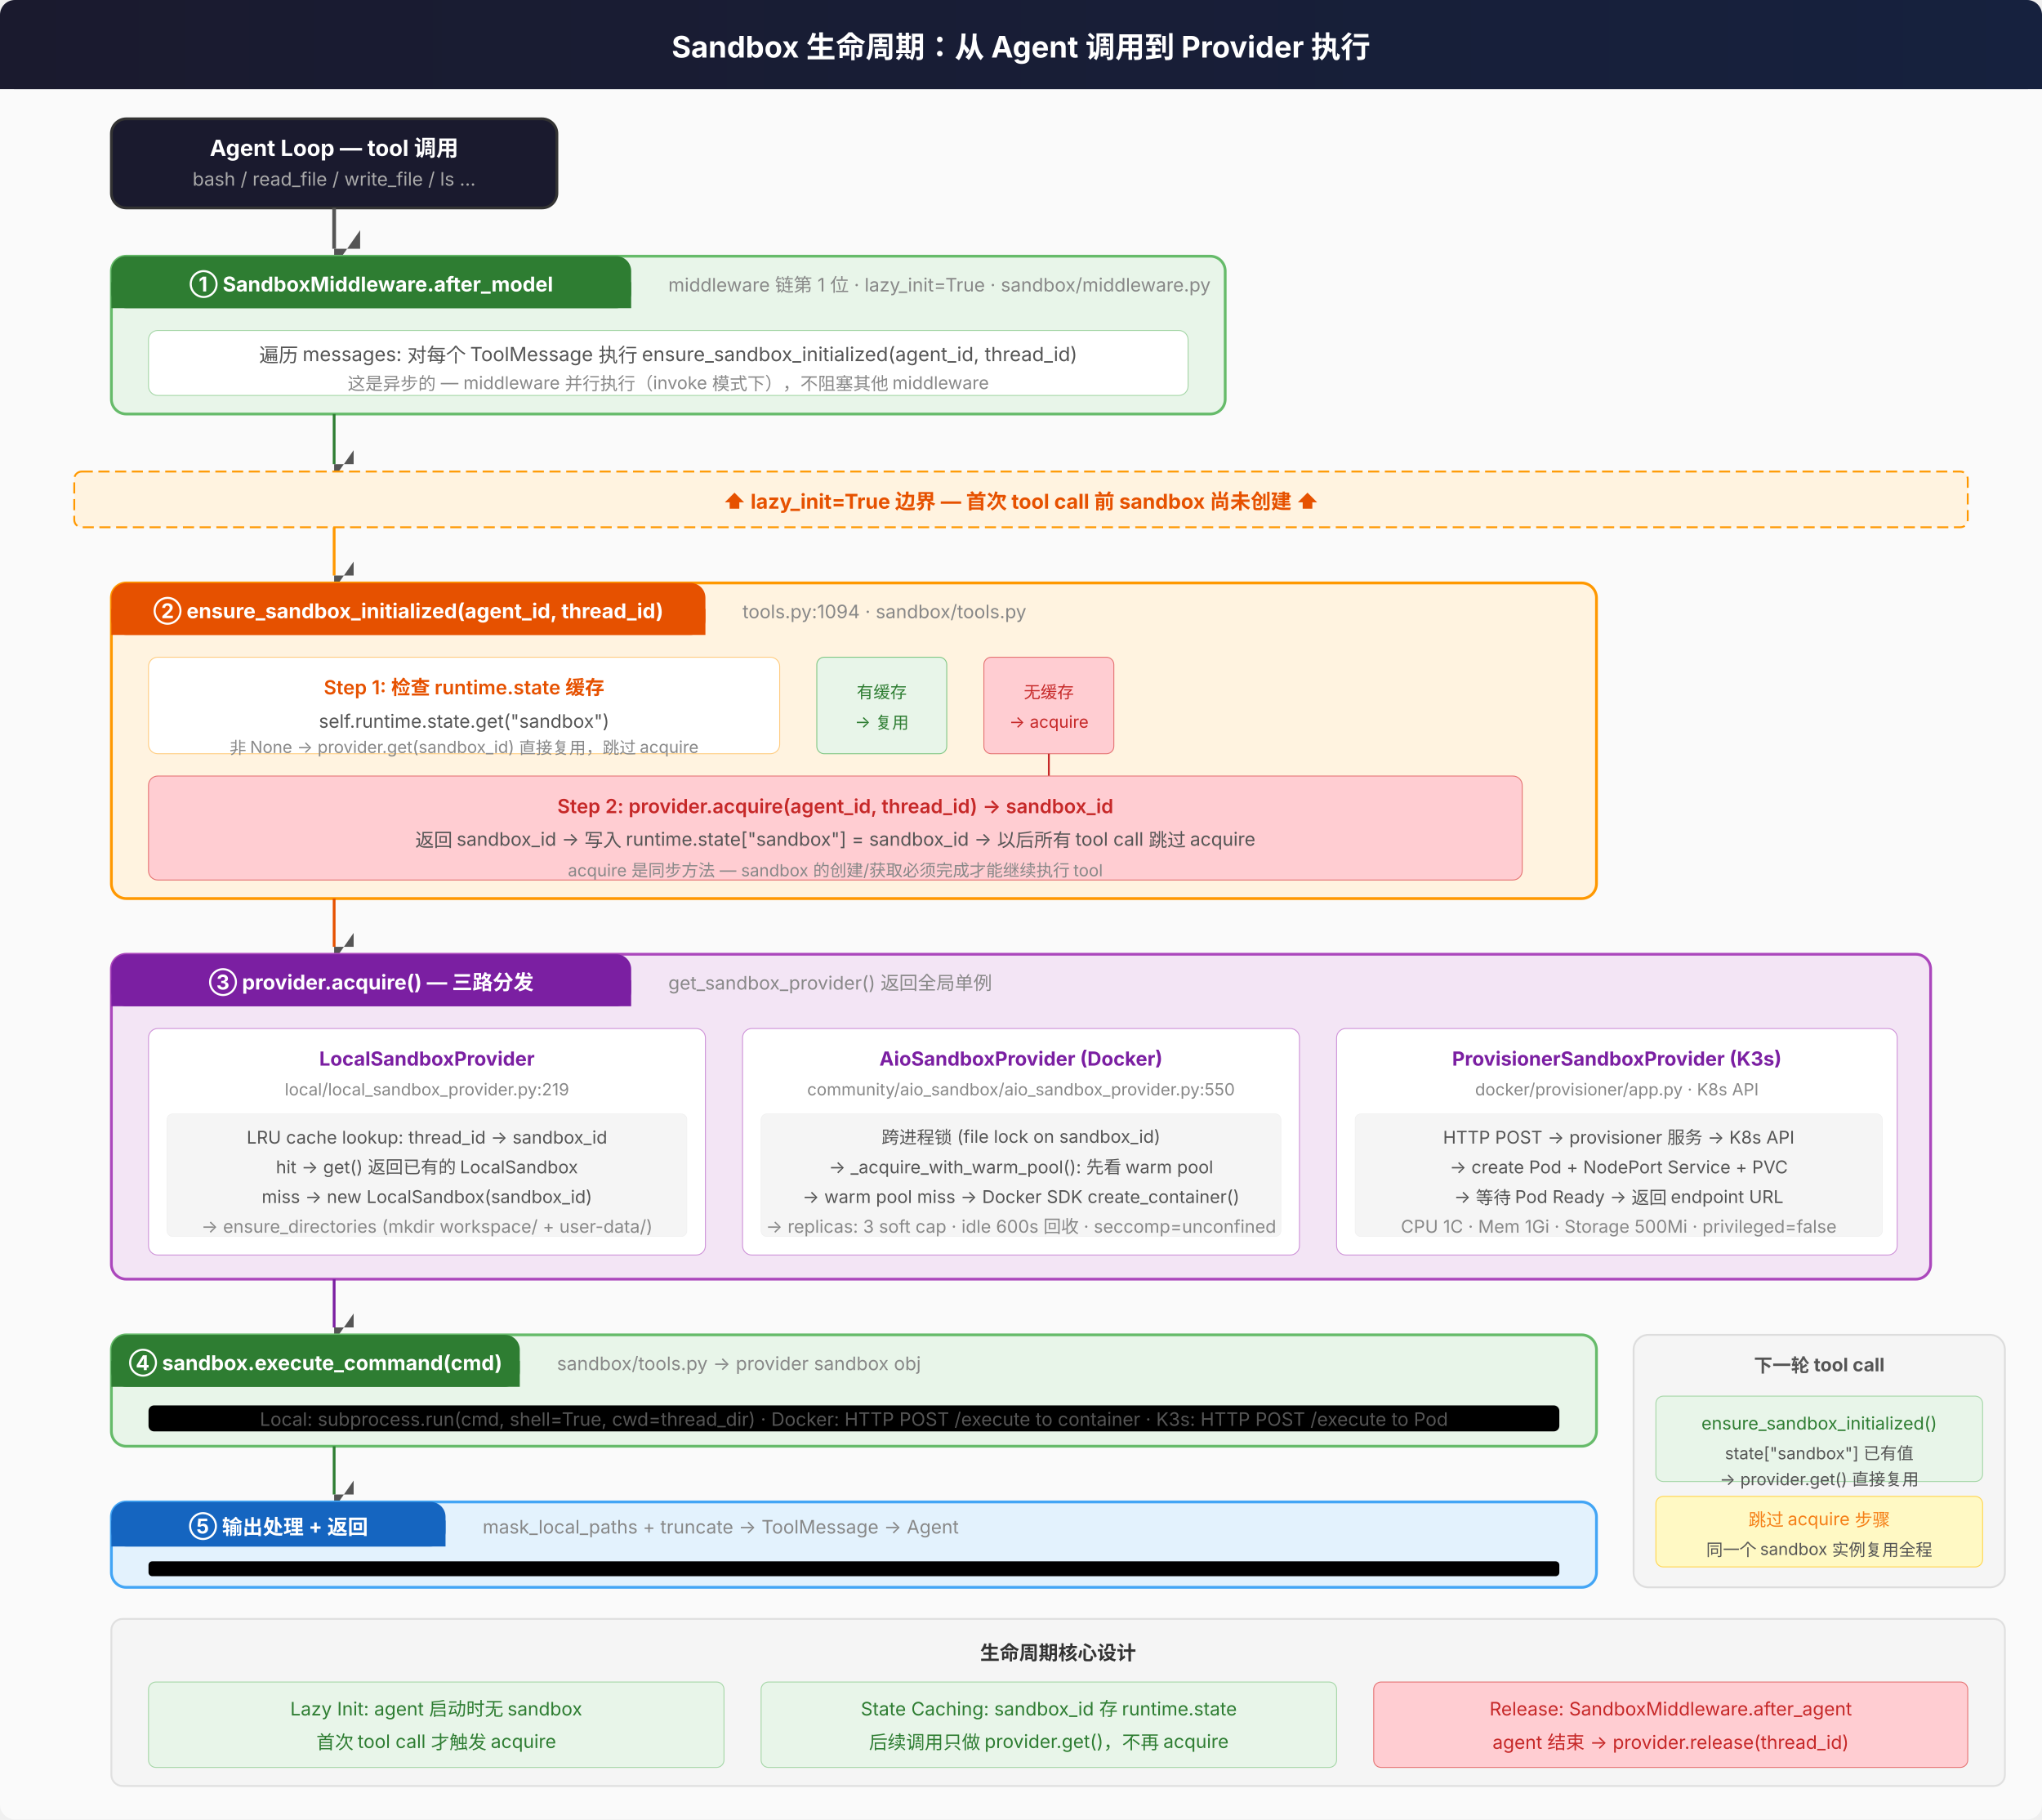
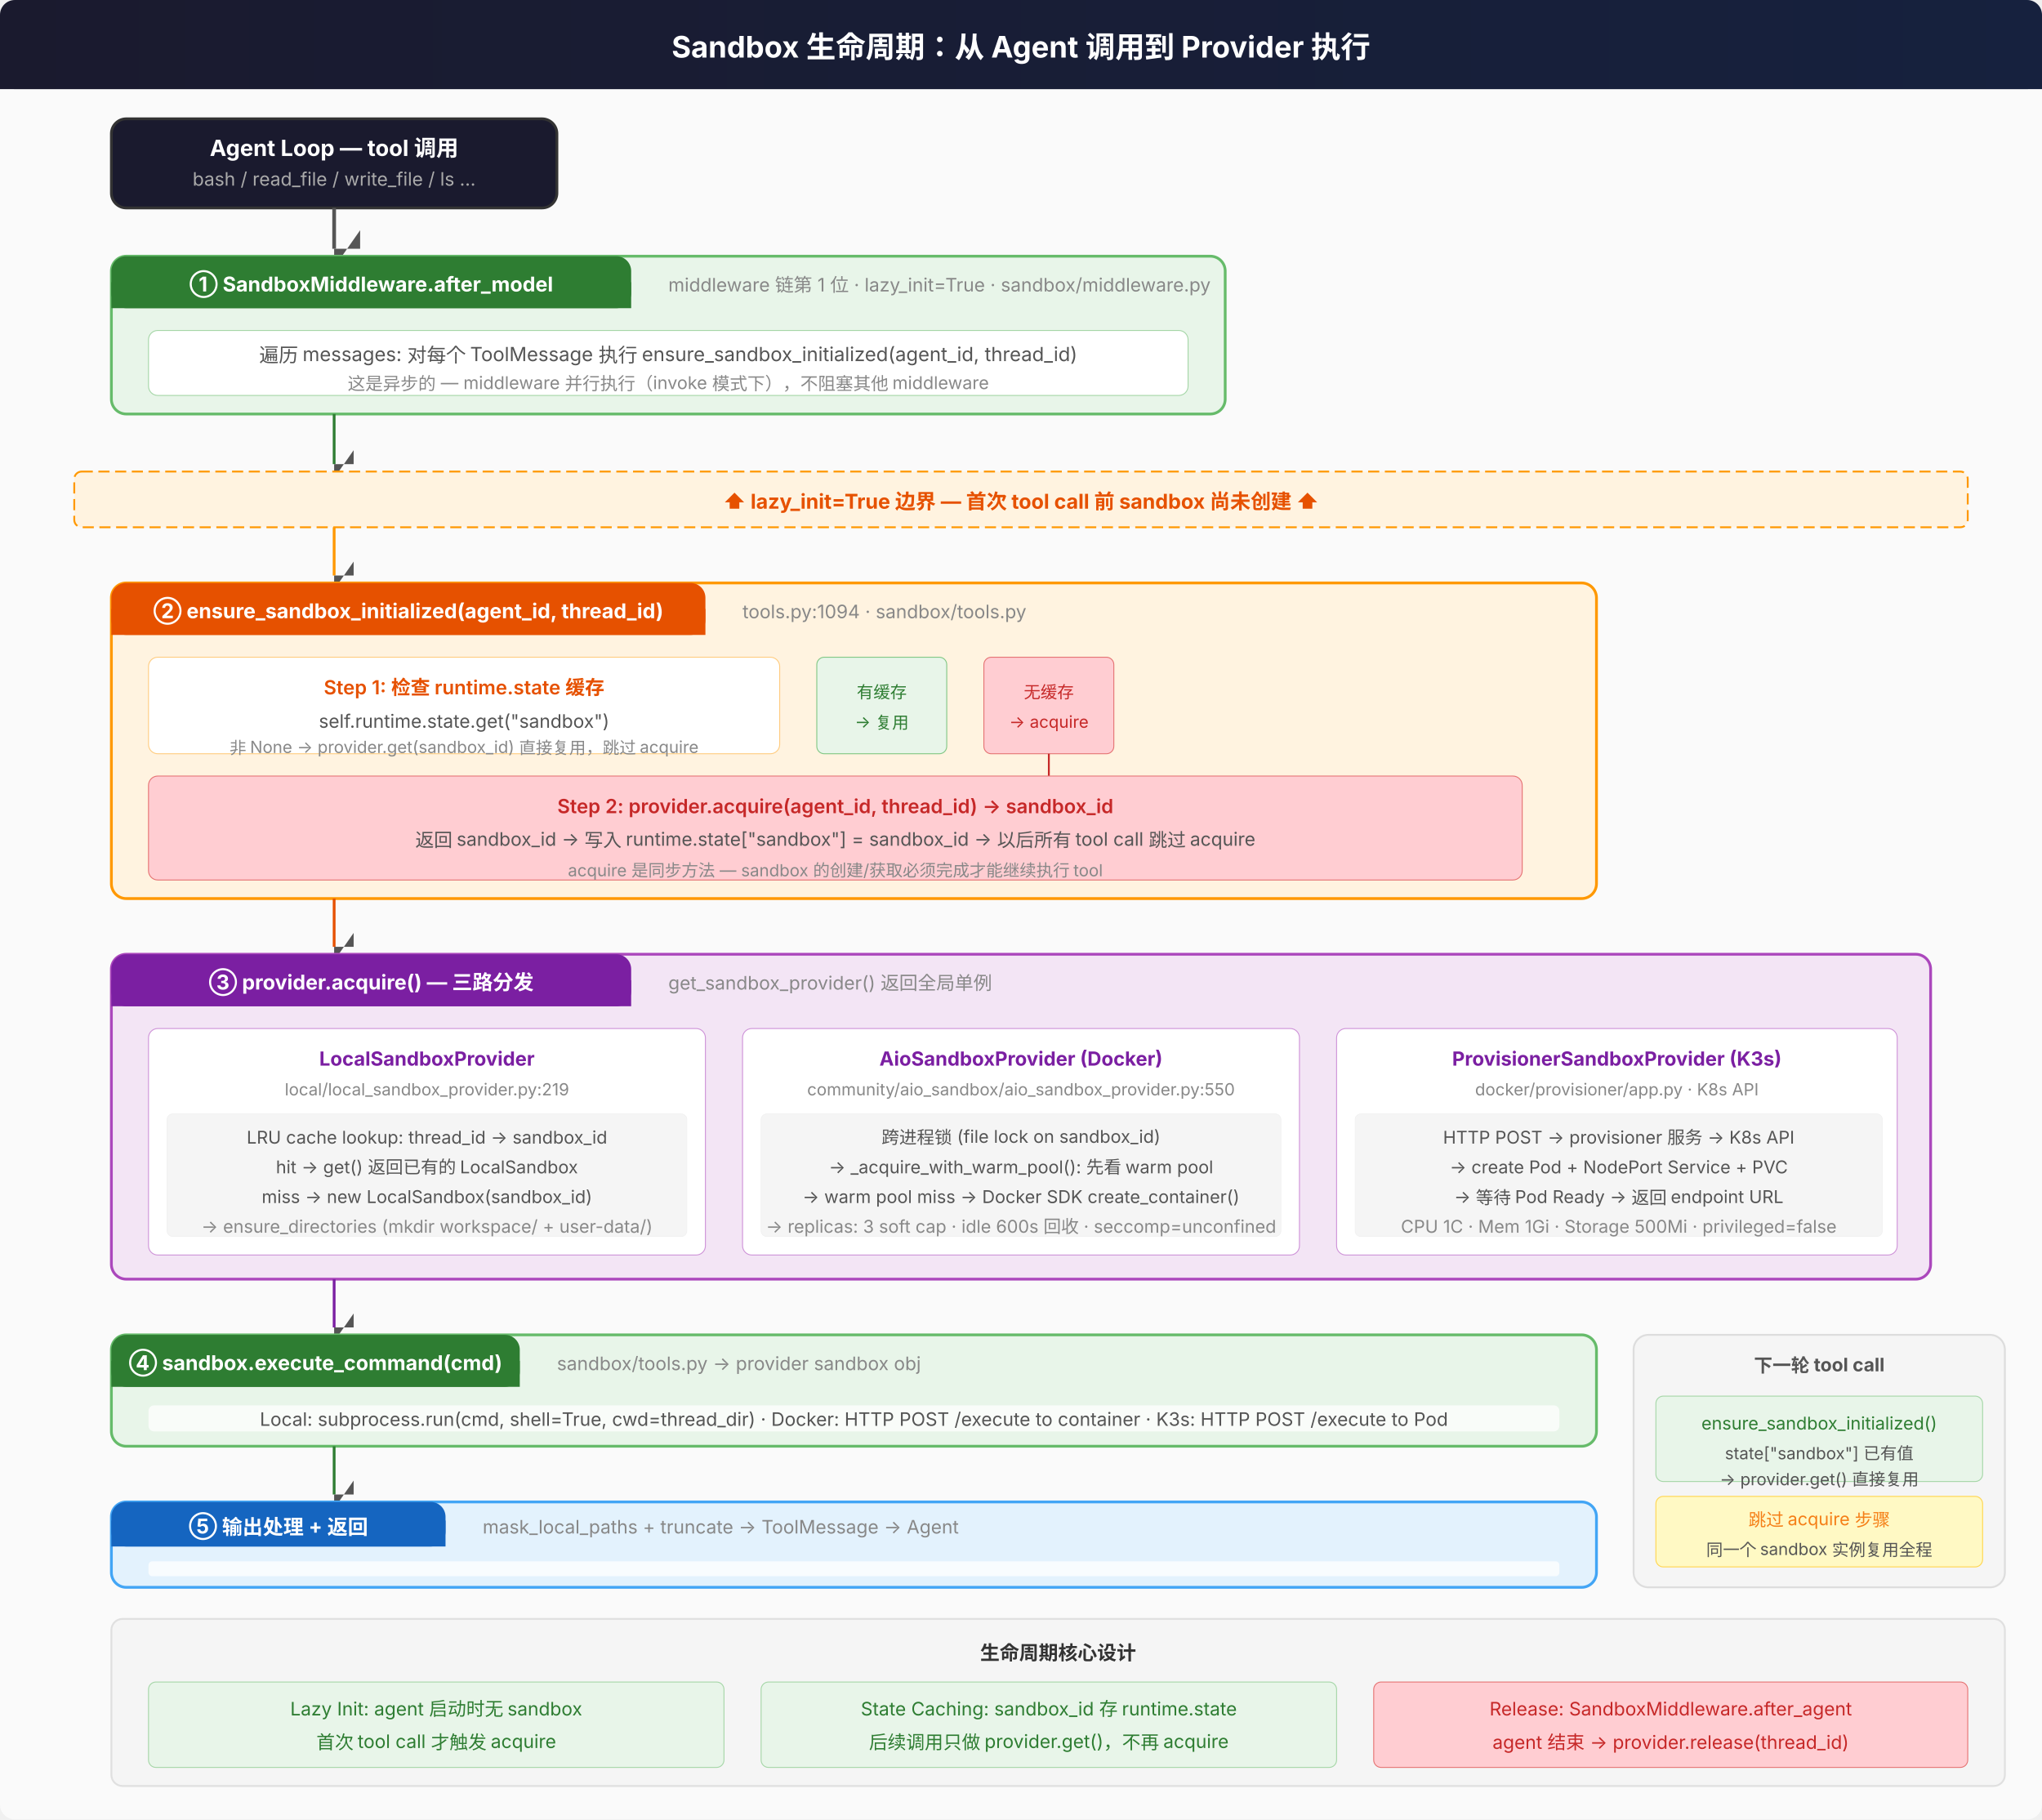
<svg xmlns="http://www.w3.org/2000/svg" viewBox="0 0 1100 980" font-family="system-ui, -apple-system, sans-serif">
  <defs>
    <marker id="arrowDown" markerWidth="10" markerHeight="7" refX="5" refY="7" orient="auto">
      <polygon points="0 0, 10 7, 5 7, 5 0" fill="#555" />
    </marker>
    <marker id="arrowRight" markerWidth="10" markerHeight="7" refX="10" refY="3.5" orient="auto">
      <polygon points="0 0, 10 3.5, 0 7" fill="#555" />
    </marker>
    <marker id="arrowDashed" markerWidth="10" markerHeight="7" refX="5" refY="7" orient="auto">
      <polygon points="0 0, 10 7, 5 7, 5 0" fill="#888" />
    </marker>
    <linearGradient id="headerBg" x1="0" y1="0" x2="1" y2="0">
      <stop offset="0%" stop-color="#1a1a2e" />
      <stop offset="100%" stop-color="#16213e" />
    </linearGradient>
    <filter id="shadow" x="-2%" y="-2%" width="104%" height="106%">
      <feDropShadow dx="0" dy="2" stdDeviation="3" flood-opacity="0.1" />
    </filter>
  </defs>
  <rect width="1100" height="980" fill="#fafafa" rx="8" />
  <rect x="0" y="0" width="1100" height="48" fill="url(#headerBg)" rx="8" />
  <rect x="0" y="32" width="1100" height="16" fill="url(#headerBg)" />
  <text x="550" y="31" text-anchor="middle" fill="#fff" font-size="16" font-weight="700">Sandbox 生命周期：从 Agent 调用到 Provider 执行</text>
  <rect x="60" y="64" width="240" height="48" rx="8" fill="#1a1a2e" stroke="#333" stroke-width="1.5" />
  <text x="180" y="84" text-anchor="middle" fill="#fff" font-size="12" font-weight="700">Agent Loop — tool 调用</text>
  <text x="180" y="100" text-anchor="middle" fill="#aaa" font-size="10">bash / read_file / write_file / ls ...</text>
  <line x1="180" y1="112" x2="180" y2="134" stroke="#555" stroke-width="2" marker-end="url(#arrowDown)" />
  <rect x="60" y="138" width="600" height="85" rx="8" fill="#e8f5e9" stroke="#66bb6a" stroke-width="1.5" />
  <rect x="60" y="138" width="280" height="28" rx="8" fill="#2e7d32" />
  <rect x="60" y="152" width="280" height="14" fill="#2e7d32" />
  <text x="200" y="157" text-anchor="middle" fill="#fff" font-size="11" font-weight="700">① SandboxMiddleware.after_model</text>
  <text x="360" y="157" font-size="10" fill="#888">middleware 链第 1 位 · lazy_init=True · sandbox/middleware.py</text>
  <rect x="80" y="178" width="560" height="35" rx="5" fill="#fff" stroke="#a5d6a7" stroke-width="0.5" />
  <text x="360" y="195" text-anchor="middle" font-size="10.5" fill="#555">遍历 messages: 对每个 ToolMessage 执行 ensure_sandbox_initialized(agent_id, thread_id)</text>
  <text x="360" y="210" text-anchor="middle" font-size="9.5" fill="#888">这是异步的 — middleware 并行执行（invoke 模式下），不阻塞其他 middleware</text>
  <line x1="180" y1="223" x2="180" y2="250" stroke="#2e7d32" stroke-width="1.5" marker-end="url(#arrowDown)" />
  <rect x="40" y="254" width="1020" height="30" rx="4" fill="#fff3e0" stroke="#ff9800" stroke-width="1" stroke-dasharray="6,3" />
  <text x="550" y="274" text-anchor="middle" font-size="11" font-weight="700" fill="#e65100">⬆ lazy_init=True 边界 — 首次 tool call 前 sandbox 尚未创建 ⬆</text>
  <line x1="180" y1="284" x2="180" y2="310" stroke="#ff9800" stroke-width="1.5" marker-end="url(#arrowDown)" />
  <rect x="60" y="314" width="800" height="170" rx="8" fill="#fff3e0" stroke="#ff9800" stroke-width="1.5" />
  <rect x="60" y="314" width="320" height="28" rx="8" fill="#e65100" />
  <rect x="60" y="328" width="320" height="14" fill="#e65100" />
  <text x="220" y="333" text-anchor="middle" fill="#fff" font-size="11" font-weight="700">② ensure_sandbox_initialized(agent_id, thread_id)</text>
  <text x="400" y="333" font-size="10" fill="#888">tools.py:1094 · sandbox/tools.py</text>
  <rect x="80" y="354" width="340" height="52" rx="5" fill="#fff" stroke="#ffcc80" stroke-width="0.5" />
  <text x="250" y="374" text-anchor="middle" font-size="10.5" font-weight="600" fill="#e65100">Step 1: 检查 runtime.state 缓存</text>
  <text x="250" y="392" text-anchor="middle" font-size="10" fill="#555">self.runtime.state.get("sandbox")</text>
  <text x="250" y="406" text-anchor="middle" font-size="9" fill="#888">非 None → provider.get(sandbox_id) 直接复用，跳过 acquire</text>
  <rect x="440" y="354" width="70" height="52" rx="4" fill="#e8f5e9" stroke="#81c784" stroke-width="0.5" />
  <text x="475" y="376" text-anchor="middle" font-size="9" fill="#2e7d32">有缓存</text>
  <text x="475" y="392" text-anchor="middle" font-size="9" fill="#2e7d32">→ 复用</text>
  <rect x="530" y="354" width="70" height="52" rx="4" fill="#ffcdd2" stroke="#e57373" stroke-width="0.5" />
  <text x="565" y="376" text-anchor="middle" font-size="9" fill="#c62828">无缓存</text>
  <text x="565" y="392" text-anchor="middle" font-size="9" fill="#c62828">→ acquire</text>
  <line x1="565" y1="406" x2="565" y2="424" stroke="#c62828" stroke-width="1" marker-end="url(#arrowDown)" />
  <rect x="80" y="418" width="740" height="56" rx="5" fill="#ffcdd2" stroke="#e57373" stroke-width="0.5" />
  <text x="450" y="438" text-anchor="middle" font-size="10.5" font-weight="600" fill="#c62828">Step 2: provider.acquire(agent_id, thread_id) → sandbox_id</text>
  <text x="450" y="456" text-anchor="middle" font-size="10" fill="#555">返回 sandbox_id → 写入 runtime.state["sandbox"] = sandbox_id → 以后所有 tool call 跳过 acquire</text>
  <text x="450" y="472" text-anchor="middle" font-size="9" fill="#888">acquire 是同步方法 — sandbox 的创建/获取必须完成才能继续执行 tool</text>
  <line x1="180" y1="484" x2="180" y2="510" stroke="#e65100" stroke-width="1.5" marker-end="url(#arrowDown)" />
  <rect x="60" y="514" width="980" height="175" rx="8" fill="#f3e5f5" stroke="#ab47bc" stroke-width="1.5" />
  <rect x="60" y="514" width="280" height="28" rx="8" fill="#7b1fa2" />
  <rect x="60" y="528" width="280" height="14" fill="#7b1fa2" />
  <text x="200" y="533" text-anchor="middle" fill="#fff" font-size="11" font-weight="700">③ provider.acquire() — 三路分发</text>
  <text x="360" y="533" font-size="10" fill="#888">get_sandbox_provider() 返回全局单例</text>
  <rect x="80" y="554" width="300" height="122" rx="5" fill="#fff" stroke="#ce93d8" stroke-width="0.5" />
  <text x="230" y="574" text-anchor="middle" font-size="10.5" font-weight="700" fill="#7b1fa2">LocalSandboxProvider</text>
  <text x="230" y="590" text-anchor="middle" font-size="9" fill="#888">local/local_sandbox_provider.py:219</text>
  <rect x="90" y="600" width="280" height="66" rx="3" fill="#f5f5f5" stroke="#eee" stroke-width="0.3" />
  <text x="230" y="616" text-anchor="middle" font-size="9.5" fill="#555">LRU cache lookup: thread_id → sandbox_id</text>
  <text x="230" y="632" text-anchor="middle" font-size="9.5" fill="#555">hit → get() 返回已有的 LocalSandbox</text>
  <text x="230" y="648" text-anchor="middle" font-size="9.5" fill="#555">miss → new LocalSandbox(sandbox_id)</text>
  <text x="230" y="664" text-anchor="middle" font-size="9.5" fill="#888">→ ensure_directories (mkdir workspace/ + user-data/)</text>
  <rect x="400" y="554" width="300" height="122" rx="5" fill="#fff" stroke="#ce93d8" stroke-width="0.5" />
  <text x="550" y="574" text-anchor="middle" font-size="10.5" font-weight="700" fill="#7b1fa2">AioSandboxProvider (Docker)</text>
  <text x="550" y="590" text-anchor="middle" font-size="9" fill="#888">community/aio_sandbox/aio_sandbox_provider.py:550</text>
  <rect x="410" y="600" width="280" height="66" rx="3" fill="#f5f5f5" stroke="#eee" stroke-width="0.3" />
  <text x="550" y="616" text-anchor="middle" font-size="9.5" fill="#555">跨进程锁 (file lock on sandbox_id)</text>
  <text x="550" y="632" text-anchor="middle" font-size="9.5" fill="#555">→ _acquire_with_warm_pool(): 先看 warm pool</text>
  <text x="550" y="648" text-anchor="middle" font-size="9.5" fill="#555">→ warm pool miss → Docker SDK create_container()</text>
  <text x="550" y="664" text-anchor="middle" font-size="9.5" fill="#888">→ replicas: 3 soft cap · idle 600s 回收 · seccomp=unconfined</text>
  <rect x="720" y="554" width="302" height="122" rx="5" fill="#fff" stroke="#ce93d8" stroke-width="0.5" />
  <text x="871" y="574" text-anchor="middle" font-size="10.5" font-weight="700" fill="#7b1fa2">ProvisionerSandboxProvider (K3s)</text>
  <text x="871" y="590" text-anchor="middle" font-size="9" fill="#888">docker/provisioner/app.py · K8s API</text>
  <rect x="730" y="600" width="284" height="66" rx="3" fill="#f5f5f5" stroke="#eee" stroke-width="0.3" />
  <text x="872" y="616" text-anchor="middle" font-size="9.5" fill="#555">HTTP POST → provisioner 服务 → K8s API</text>
  <text x="872" y="632" text-anchor="middle" font-size="9.5" fill="#555">→ create Pod + NodePort Service + PVC</text>
  <text x="872" y="648" text-anchor="middle" font-size="9.5" fill="#555">→ 等待 Pod Ready → 返回 endpoint URL</text>
  <text x="872" y="664" text-anchor="middle" font-size="9.5" fill="#888">CPU 1C · Mem 1Gi · Storage 500Mi · privileged=false</text>
  <line x1="180" y1="689" x2="180" y2="715" stroke="#7b1fa2" stroke-width="1.5" marker-end="url(#arrowDown)" />
  <rect x="60" y="719" width="800" height="60" rx="8" fill="#e8f5e9" stroke="#66bb6a" stroke-width="1.5" />
  <rect x="60" y="719" width="220" height="28" rx="8" fill="#2e7d32" />
  <rect x="60" y="733" width="220" height="14" fill="#2e7d32" />
  <text x="170" y="738" text-anchor="middle" fill="#fff" font-size="11" font-weight="700">④ sandbox.execute_command(cmd)</text>
  <text x="300" y="738" font-size="10" fill="#888">sandbox/tools.py → provider sandbox obj</text>
-   <rect x="80" y="757" width="760" height="14" rx="3" />
+   <rect x="80" y="757" width="760" height="14" rx="3" fill="#ffffff" opacity="0.75" />
  <text x="460" y="768" text-anchor="middle" font-size="10" fill="#555">Local: subprocess.run(cmd, shell=True, cwd=thread_dir) · Docker: HTTP POST /execute to container · K3s: HTTP POST /execute to Pod</text>
  <line x1="180" y1="779" x2="180" y2="805" stroke="#2e7d32" stroke-width="1.5" marker-end="url(#arrowDown)" />
  <rect x="60" y="809" width="800" height="46" rx="8" fill="#e3f2fd" stroke="#42a5f5" stroke-width="1.5" />
  <rect x="60" y="809" width="180" height="24" rx="8" fill="#1565c0" />
  <rect x="60" y="819" width="180" height="14" fill="#1565c0" />
  <text x="150" y="826" text-anchor="middle" fill="#fff" font-size="11" font-weight="700">⑤ 输出处理 + 返回</text>
  <text x="260" y="826" font-size="10" fill="#888">mask_local_paths + truncate → ToolMessage → Agent</text>
-   <rect x="80" y="841" width="760" height="8" rx="2" />
+   <rect x="80" y="841" width="760" height="8" rx="2" fill="#ffffff" opacity="0.75" />
  <rect x="880" y="719" width="200" height="136" rx="8" fill="#f5f5f5" stroke="#ddd" stroke-width="1" />
  <text x="980" y="739" text-anchor="middle" font-size="10" font-weight="700" fill="#555">下一轮 tool call</text>
  <rect x="892" y="752" width="176" height="46" rx="4" fill="#e8f5e9" stroke="#a5d6a7" stroke-width="0.5" />
  <text x="980" y="770" text-anchor="middle" font-size="9.5" fill="#2e7d32">ensure_sandbox_initialized()</text>
  <text x="980" y="786" text-anchor="middle" font-size="9" fill="#555">state["sandbox"] 已有值</text>
  <text x="980" y="800" text-anchor="middle" font-size="9" fill="#555">→ provider.get() 直接复用</text>
  <rect x="892" y="806" width="176" height="38" rx="4" fill="#fff9c4" stroke="#ffd54f" stroke-width="0.5" />
  <text x="980" y="822" text-anchor="middle" font-size="9.5" fill="#f57f17">跳过 acquire 步骤</text>
  <text x="980" y="838" text-anchor="middle" font-size="9" fill="#555">同一个 sandbox 实例复用全程</text>
  <rect x="60" y="872" width="1020" height="90" rx="6" fill="#f5f5f5" stroke="#e0e0e0" stroke-width="1" />
  <text x="570" y="894" text-anchor="middle" font-size="10.5" font-weight="700" fill="#333">生命周期核心设计</text>
  <rect x="80" y="906" width="310" height="46" rx="4" fill="#e8f5e9" stroke="#a5d6a7" stroke-width="0.5" />
  <text x="235" y="924" text-anchor="middle" font-size="10" fill="#2e7d32">Lazy Init: agent 启动时无 sandbox</text>
  <text x="235" y="942" text-anchor="middle" font-size="10" fill="#2e7d32">首次 tool call 才触发 acquire</text>
  <rect x="410" y="906" width="310" height="46" rx="4" fill="#e8f5e9" stroke="#a5d6a7" stroke-width="0.5" />
  <text x="565" y="924" text-anchor="middle" font-size="10" fill="#2e7d32">State Caching: sandbox_id 存 runtime.state</text>
  <text x="565" y="942" text-anchor="middle" font-size="10" fill="#2e7d32">后续调用只做 provider.get()，不再 acquire</text>
  <rect x="740" y="906" width="320" height="46" rx="4" fill="#ffcdd2" stroke="#e57373" stroke-width="0.5" />
  <text x="900" y="924" text-anchor="middle" font-size="10" fill="#c62828">Release: SandboxMiddleware.after_agent</text>
  <text x="900" y="942" text-anchor="middle" font-size="10" fill="#c62828">agent 结束 → provider.release(thread_id)</text>
</svg>
